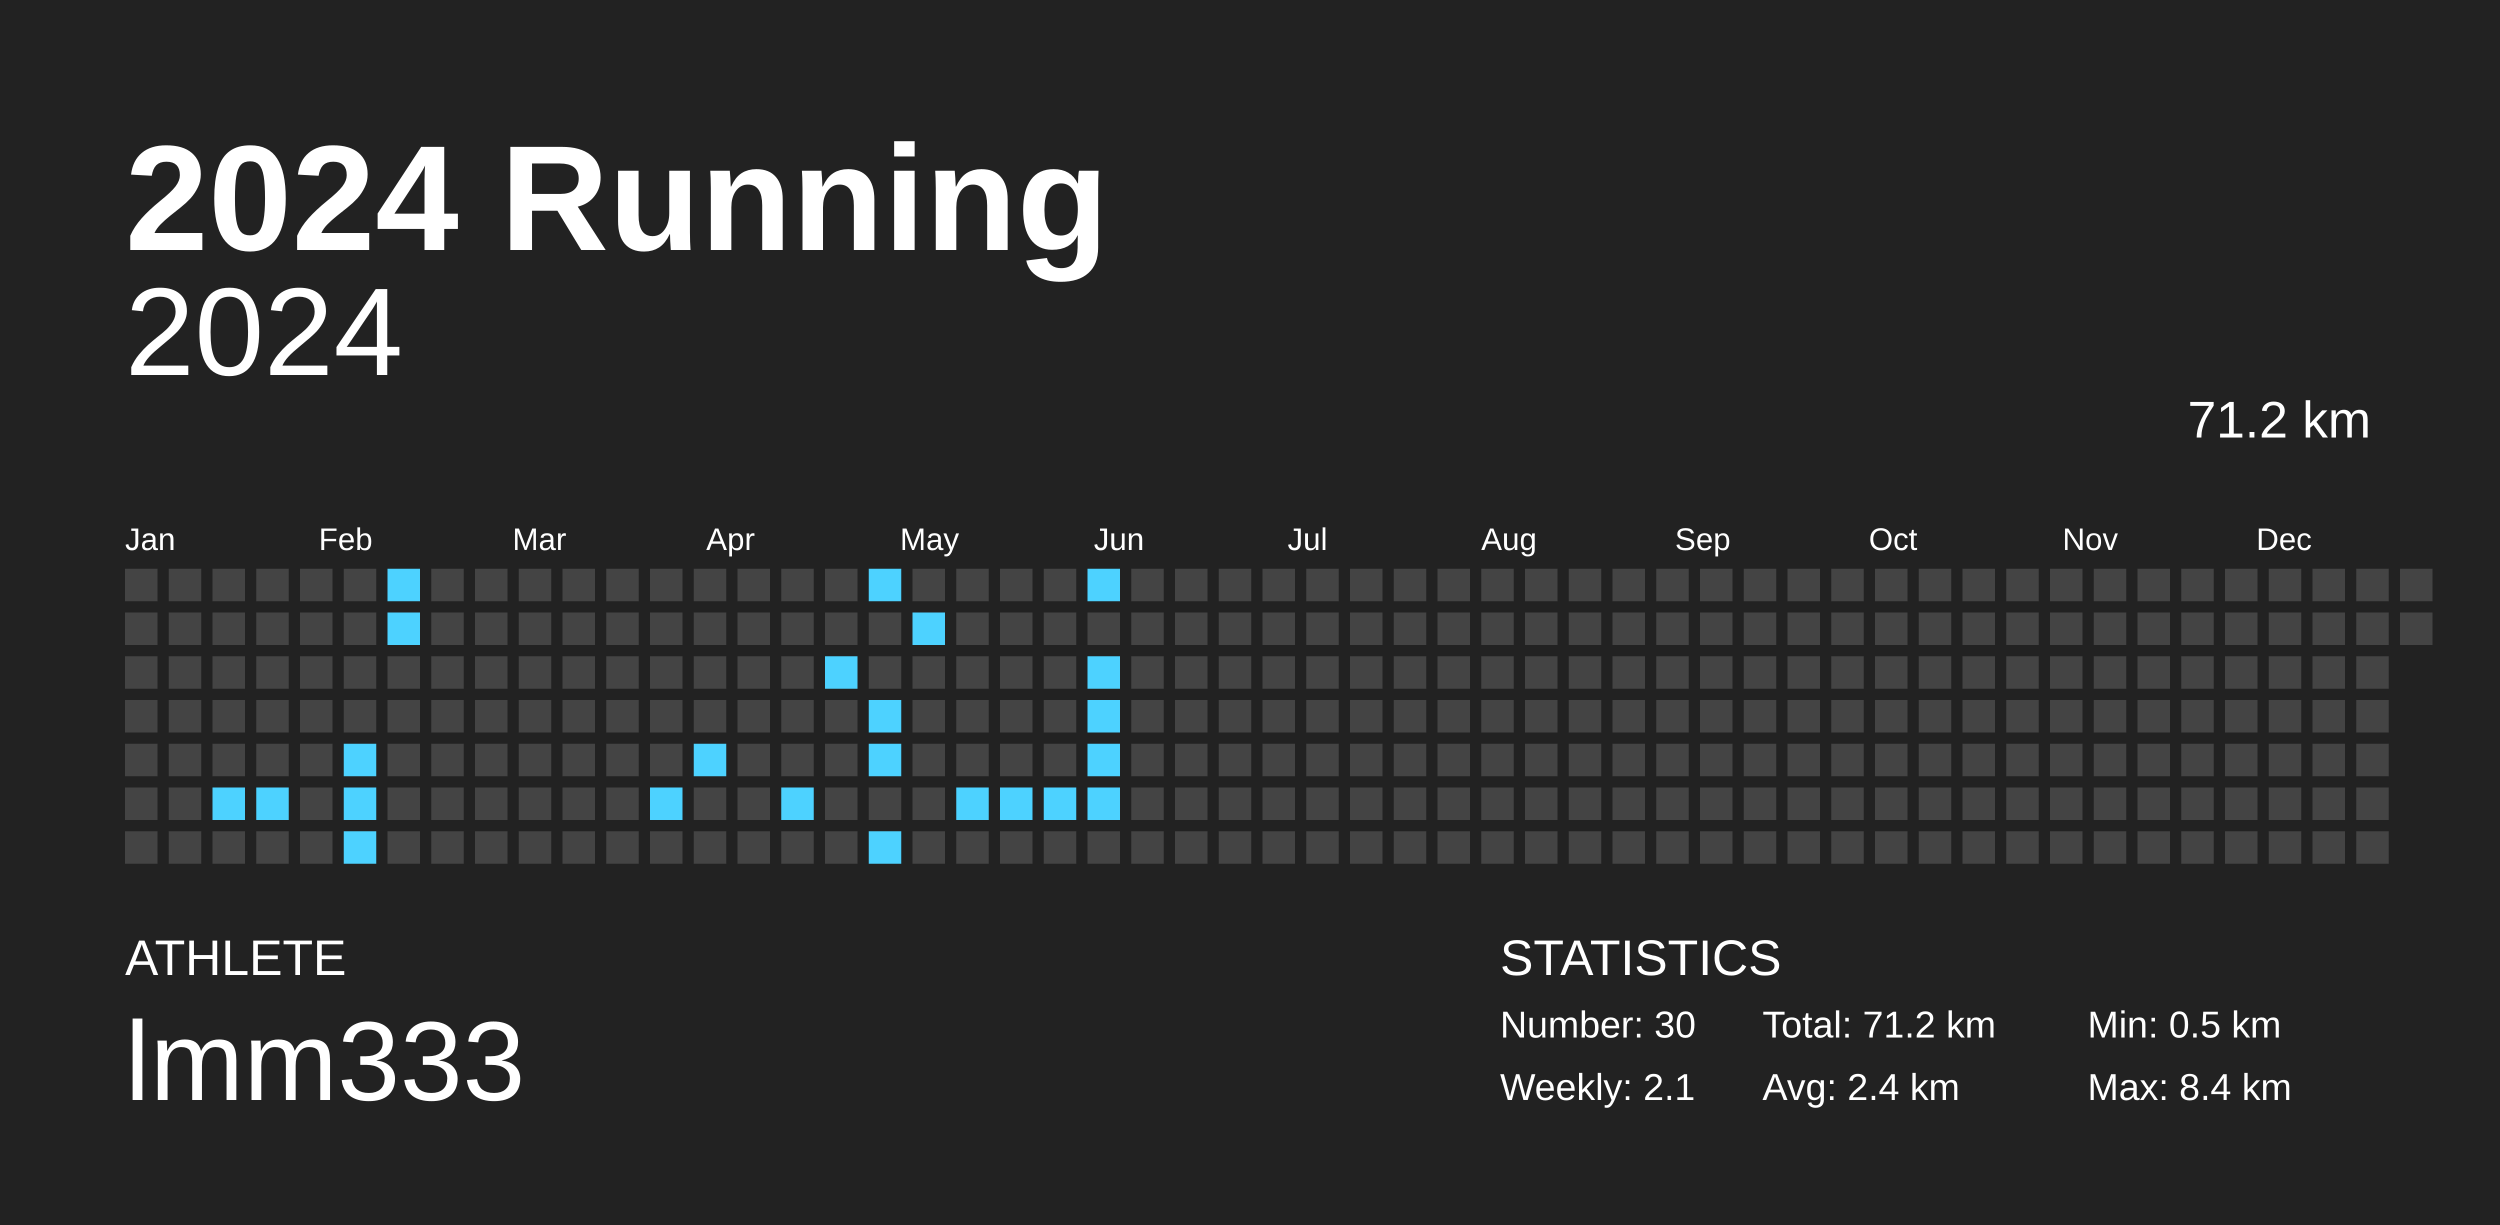
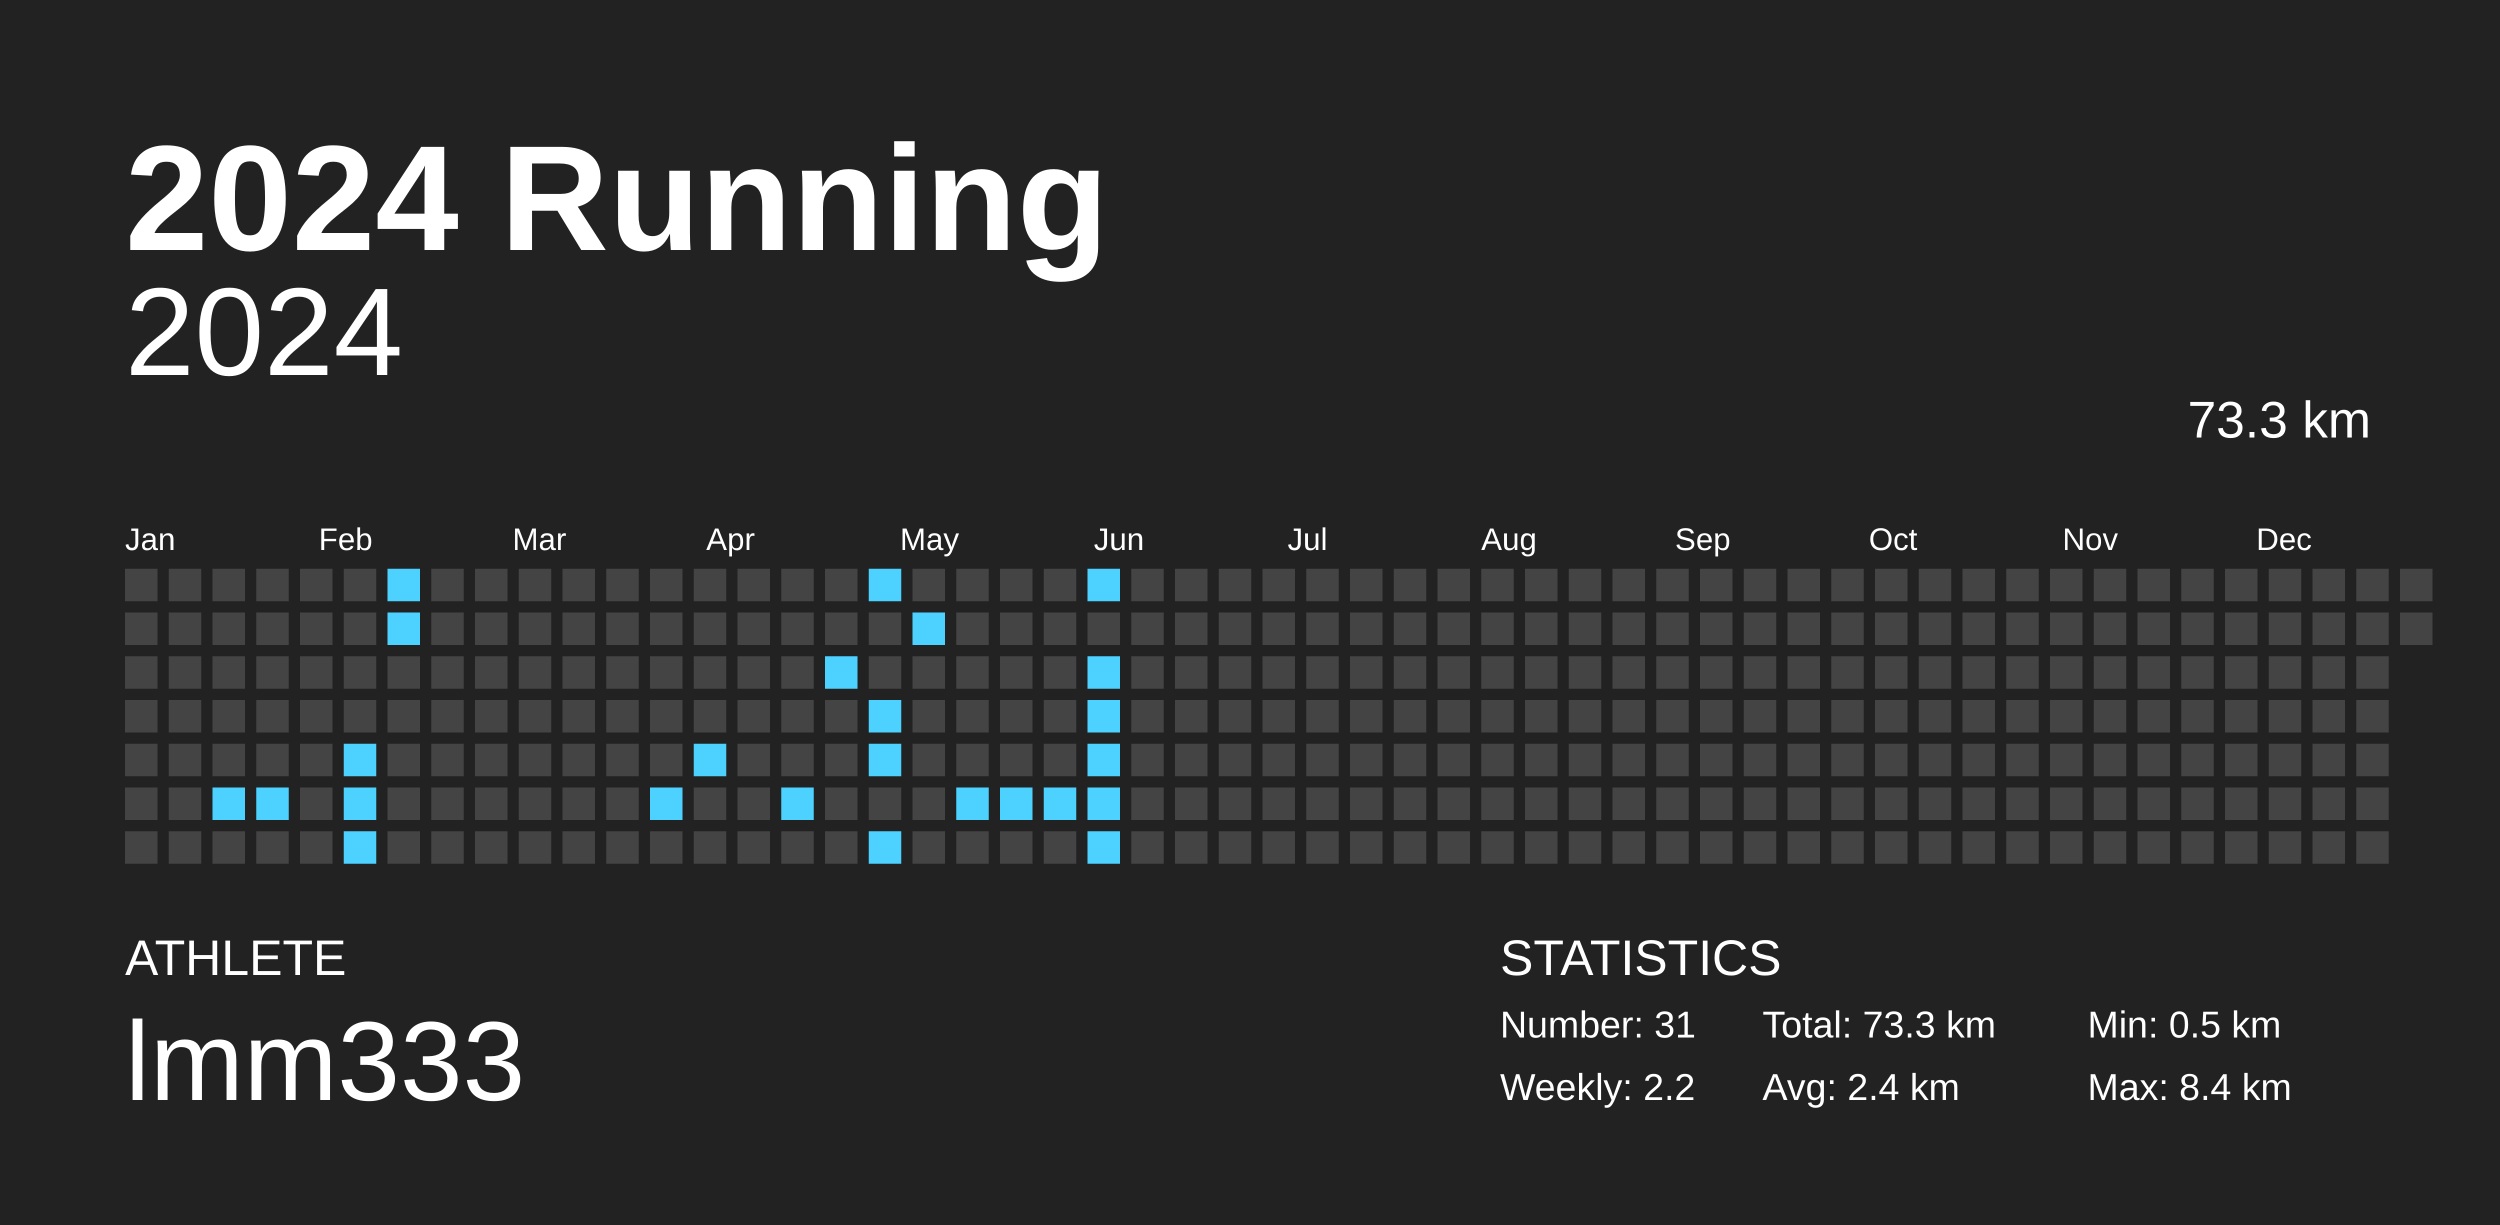
<svg xmlns="http://www.w3.org/2000/svg" baseProfile="full" height="98mm" version="1.1" viewBox="0,0,200,98" width="200mm">
  <defs />
  <rect fill="#222222" height="98" width="200" x="0" y="0" />
  <text fill="#FFFFFF" style="font-size:12px; font-family:Arial; font-weight:bold;" x="10" y="20">2024 Running</text>
  <text fill="#FFFFFF" style="font-size:4px; font-family:Arial" x="10" y="78">ATHLETE</text>
  <text fill="#FFFFFF" style="font-size:9px; font-family:Arial" x="10" y="88">lmm333</text>
  <text fill="#FFFFFF" style="font-size:4px; font-family:Arial" x="120" y="78">STATISTICS</text>
-   <text fill="#FFFFFF" style="font-size:3px; font-family:Arial" x="120" y="83">Number: 30</text>
-   <text fill="#FFFFFF" style="font-size:3px; font-family:Arial" x="120" y="88">Weekly: 2.1</text>
-   <text fill="#FFFFFF" style="font-size:3px; font-family:Arial" x="141" y="83">Total: 71.2 km</text>
+   <text fill="#FFFFFF" style="font-size:3px; font-family:Arial" x="120" y="83">Number: 31</text>
+   <text fill="#FFFFFF" style="font-size:3px; font-family:Arial" x="120" y="88">Weekly: 2.2</text>
+   <text fill="#FFFFFF" style="font-size:3px; font-family:Arial" x="141" y="83">Total: 73.3 km</text>
  <text fill="#FFFFFF" style="font-size:3px; font-family:Arial" x="141" y="88">Avg: 2.4 km</text>
  <text fill="#FFFFFF" style="font-size:3px; font-family:Arial" x="167" y="83">Min: 0.5 km</text>
  <text fill="#FFFFFF" style="font-size:3px; font-family:Arial" x="167" y="88">Max: 8.4 km</text>
  <text alignment-baseline="hanging" fill="#FFFFFF" style="font-size:10.0px; font-family:Arial;" x="10" y="30">2024</text>
-   <text alignment-baseline="hanging" fill="#FFFFFF" style="font-size:4.125px; font-family:Arial;" x="175" y="35">71.2 km</text>
+   <text alignment-baseline="hanging" fill="#FFFFFF" style="font-size:4.125px; font-family:Arial;" x="175" y="35">73.3 km</text>
  <text fill="#FFFFFF" style="font-size:2.5px; font-family:Arial" x="10.0" y="44">Jan</text>
  <text fill="#FFFFFF" style="font-size:2.5px; font-family:Arial" x="25.5" y="44">Feb</text>
  <text fill="#FFFFFF" style="font-size:2.5px; font-family:Arial" x="41.0" y="44">Mar</text>
  <text fill="#FFFFFF" style="font-size:2.5px; font-family:Arial" x="56.5" y="44">Apr</text>
  <text fill="#FFFFFF" style="font-size:2.5px; font-family:Arial" x="72.0" y="44">May</text>
  <text fill="#FFFFFF" style="font-size:2.5px; font-family:Arial" x="87.5" y="44">Jun</text>
  <text fill="#FFFFFF" style="font-size:2.5px; font-family:Arial" x="103.0" y="44">Jul</text>
  <text fill="#FFFFFF" style="font-size:2.5px; font-family:Arial" x="118.5" y="44">Aug</text>
  <text fill="#FFFFFF" style="font-size:2.5px; font-family:Arial" x="134.0" y="44">Sep</text>
  <text fill="#FFFFFF" style="font-size:2.5px; font-family:Arial" x="149.5" y="44">Oct</text>
  <text fill="#FFFFFF" style="font-size:2.5px; font-family:Arial" x="165.0" y="44">Nov</text>
  <text fill="#FFFFFF" style="font-size:2.5px; font-family:Arial" x="180.5" y="44">Dec</text>
  <rect fill="#444444" height="2.6" width="2.6" x="10.0" y="45.5" />
  <rect fill="#444444" height="2.6" width="2.6" x="10.0" y="49.0" />
  <rect fill="#444444" height="2.6" width="2.6" x="10.0" y="52.5" />
  <rect fill="#444444" height="2.6" width="2.6" x="10.0" y="56.0" />
  <rect fill="#444444" height="2.6" width="2.6" x="10.0" y="59.5" />
  <rect fill="#444444" height="2.6" width="2.6" x="10.0" y="63.0" />
  <rect fill="#444444" height="2.6" width="2.6" x="10.0" y="66.5" />
  <rect fill="#444444" height="2.6" width="2.6" x="13.5" y="45.5" />
  <rect fill="#444444" height="2.6" width="2.6" x="13.5" y="49.0" />
  <rect fill="#444444" height="2.6" width="2.6" x="13.5" y="52.5" />
  <rect fill="#444444" height="2.6" width="2.6" x="13.5" y="56.0" />
  <rect fill="#444444" height="2.6" width="2.6" x="13.5" y="59.5" />
  <rect fill="#444444" height="2.6" width="2.6" x="13.5" y="63.0" />
  <rect fill="#444444" height="2.6" width="2.6" x="13.5" y="66.5" />
  <rect fill="#444444" height="2.6" width="2.6" x="17.0" y="45.5" />
  <rect fill="#444444" height="2.6" width="2.6" x="17.0" y="49.0" />
  <rect fill="#444444" height="2.6" width="2.6" x="17.0" y="52.5" />
  <rect fill="#444444" height="2.6" width="2.6" x="17.0" y="56.0" />
  <rect fill="#444444" height="2.6" width="2.6" x="17.0" y="59.5" />
  <rect fill="#4dd2ff" height="2.6" width="2.6" x="17.0" y="63.0" />
  <rect fill="#444444" height="2.6" width="2.6" x="17.0" y="66.5" />
  <rect fill="#444444" height="2.6" width="2.6" x="20.5" y="45.5" />
  <rect fill="#444444" height="2.6" width="2.6" x="20.5" y="49.0" />
  <rect fill="#444444" height="2.6" width="2.6" x="20.5" y="52.5" />
  <rect fill="#444444" height="2.6" width="2.6" x="20.5" y="56.0" />
  <rect fill="#444444" height="2.6" width="2.6" x="20.5" y="59.5" />
  <rect fill="#4dd2ff" height="2.6" width="2.6" x="20.5" y="63.0" />
  <rect fill="#444444" height="2.6" width="2.6" x="20.5" y="66.5" />
  <rect fill="#444444" height="2.6" width="2.6" x="24.0" y="45.5" />
  <rect fill="#444444" height="2.6" width="2.6" x="24.0" y="49.0" />
  <rect fill="#444444" height="2.6" width="2.6" x="24.0" y="52.5" />
  <rect fill="#444444" height="2.6" width="2.6" x="24.0" y="56.0" />
  <rect fill="#444444" height="2.6" width="2.6" x="24.0" y="59.5" />
  <rect fill="#444444" height="2.6" width="2.6" x="24.0" y="63.0" />
  <rect fill="#444444" height="2.6" width="2.6" x="24.0" y="66.5" />
  <rect fill="#444444" height="2.6" width="2.6" x="27.5" y="45.5" />
  <rect fill="#444444" height="2.6" width="2.6" x="27.5" y="49.0" />
  <rect fill="#444444" height="2.6" width="2.6" x="27.5" y="52.5" />
  <rect fill="#444444" height="2.6" width="2.6" x="27.5" y="56.0" />
  <rect fill="#4dd2ff" height="2.6" width="2.6" x="27.5" y="59.5" />
  <rect fill="#4dd2ff" height="2.6" width="2.6" x="27.5" y="63.0" />
  <rect fill="#4dd2ff" height="2.6" width="2.6" x="27.5" y="66.5" />
  <rect fill="#4dd2ff" height="2.6" width="2.6" x="31.0" y="45.5" />
  <rect fill="#4dd2ff" height="2.6" width="2.6" x="31.0" y="49.0" />
  <rect fill="#444444" height="2.6" width="2.6" x="31.0" y="52.5" />
  <rect fill="#444444" height="2.6" width="2.6" x="31.0" y="56.0" />
  <rect fill="#444444" height="2.6" width="2.6" x="31.0" y="59.5" />
  <rect fill="#444444" height="2.6" width="2.6" x="31.0" y="63.0" />
  <rect fill="#444444" height="2.6" width="2.6" x="31.0" y="66.5" />
  <rect fill="#444444" height="2.6" width="2.6" x="34.5" y="45.5" />
  <rect fill="#444444" height="2.6" width="2.6" x="34.5" y="49.0" />
  <rect fill="#444444" height="2.6" width="2.6" x="34.5" y="52.5" />
  <rect fill="#444444" height="2.6" width="2.6" x="34.5" y="56.0" />
  <rect fill="#444444" height="2.6" width="2.6" x="34.5" y="59.5" />
  <rect fill="#444444" height="2.6" width="2.6" x="34.5" y="63.0" />
  <rect fill="#444444" height="2.6" width="2.6" x="34.5" y="66.5" />
  <rect fill="#444444" height="2.6" width="2.6" x="38.0" y="45.5" />
  <rect fill="#444444" height="2.6" width="2.6" x="38.0" y="49.0" />
  <rect fill="#444444" height="2.6" width="2.6" x="38.0" y="52.5" />
  <rect fill="#444444" height="2.6" width="2.6" x="38.0" y="56.0" />
  <rect fill="#444444" height="2.6" width="2.6" x="38.0" y="59.5" />
  <rect fill="#444444" height="2.6" width="2.6" x="38.0" y="63.0" />
  <rect fill="#444444" height="2.6" width="2.6" x="38.0" y="66.5" />
  <rect fill="#444444" height="2.6" width="2.6" x="41.5" y="45.5" />
  <rect fill="#444444" height="2.6" width="2.6" x="41.5" y="49.0" />
  <rect fill="#444444" height="2.6" width="2.6" x="41.5" y="52.5" />
  <rect fill="#444444" height="2.6" width="2.6" x="41.5" y="56.0" />
  <rect fill="#444444" height="2.6" width="2.6" x="41.5" y="59.5" />
  <rect fill="#444444" height="2.6" width="2.6" x="41.5" y="63.0" />
  <rect fill="#444444" height="2.6" width="2.6" x="41.5" y="66.5" />
  <rect fill="#444444" height="2.6" width="2.6" x="45.0" y="45.5" />
  <rect fill="#444444" height="2.6" width="2.6" x="45.0" y="49.0" />
  <rect fill="#444444" height="2.6" width="2.6" x="45.0" y="52.5" />
  <rect fill="#444444" height="2.6" width="2.6" x="45.0" y="56.0" />
  <rect fill="#444444" height="2.6" width="2.6" x="45.0" y="59.5" />
  <rect fill="#444444" height="2.6" width="2.6" x="45.0" y="63.0" />
  <rect fill="#444444" height="2.6" width="2.6" x="45.0" y="66.5" />
  <rect fill="#444444" height="2.6" width="2.6" x="48.5" y="45.5" />
  <rect fill="#444444" height="2.6" width="2.6" x="48.5" y="49.0" />
  <rect fill="#444444" height="2.6" width="2.6" x="48.5" y="52.5" />
  <rect fill="#444444" height="2.6" width="2.6" x="48.5" y="56.0" />
  <rect fill="#444444" height="2.6" width="2.6" x="48.5" y="59.5" />
  <rect fill="#444444" height="2.6" width="2.6" x="48.5" y="63.0" />
  <rect fill="#444444" height="2.6" width="2.6" x="48.5" y="66.5" />
  <rect fill="#444444" height="2.6" width="2.6" x="52.0" y="45.5" />
  <rect fill="#444444" height="2.6" width="2.6" x="52.0" y="49.0" />
  <rect fill="#444444" height="2.6" width="2.6" x="52.0" y="52.5" />
  <rect fill="#444444" height="2.6" width="2.6" x="52.0" y="56.0" />
  <rect fill="#444444" height="2.6" width="2.6" x="52.0" y="59.5" />
  <rect fill="#4dd2ff" height="2.6" width="2.6" x="52.0" y="63.0" />
  <rect fill="#444444" height="2.6" width="2.6" x="52.0" y="66.5" />
  <rect fill="#444444" height="2.6" width="2.6" x="55.5" y="45.5" />
  <rect fill="#444444" height="2.6" width="2.6" x="55.5" y="49.0" />
  <rect fill="#444444" height="2.6" width="2.6" x="55.5" y="52.5" />
  <rect fill="#444444" height="2.6" width="2.6" x="55.5" y="56.0" />
  <rect fill="#4dd2ff" height="2.6" width="2.6" x="55.5" y="59.5" />
  <rect fill="#444444" height="2.6" width="2.6" x="55.5" y="63.0" />
  <rect fill="#444444" height="2.6" width="2.6" x="55.5" y="66.5" />
  <rect fill="#444444" height="2.6" width="2.6" x="59.0" y="45.5" />
  <rect fill="#444444" height="2.6" width="2.6" x="59.0" y="49.0" />
  <rect fill="#444444" height="2.6" width="2.6" x="59.0" y="52.5" />
  <rect fill="#444444" height="2.6" width="2.6" x="59.0" y="56.0" />
  <rect fill="#444444" height="2.6" width="2.6" x="59.0" y="59.5" />
  <rect fill="#444444" height="2.6" width="2.6" x="59.0" y="63.0" />
  <rect fill="#444444" height="2.6" width="2.6" x="59.0" y="66.5" />
  <rect fill="#444444" height="2.6" width="2.6" x="62.5" y="45.5" />
  <rect fill="#444444" height="2.6" width="2.6" x="62.5" y="49.0" />
  <rect fill="#444444" height="2.6" width="2.6" x="62.5" y="52.5" />
  <rect fill="#444444" height="2.6" width="2.6" x="62.5" y="56.0" />
  <rect fill="#444444" height="2.6" width="2.6" x="62.5" y="59.5" />
  <rect fill="#4dd2ff" height="2.6" width="2.6" x="62.5" y="63.0" />
  <rect fill="#444444" height="2.6" width="2.6" x="62.5" y="66.5" />
  <rect fill="#444444" height="2.6" width="2.6" x="66.0" y="45.5" />
  <rect fill="#444444" height="2.6" width="2.6" x="66.0" y="49.0" />
  <rect fill="#4dd2ff" height="2.6" width="2.6" x="66.0" y="52.5" />
  <rect fill="#444444" height="2.6" width="2.6" x="66.0" y="56.0" />
  <rect fill="#444444" height="2.6" width="2.6" x="66.0" y="59.5" />
  <rect fill="#444444" height="2.6" width="2.6" x="66.0" y="63.0" />
  <rect fill="#444444" height="2.6" width="2.6" x="66.0" y="66.5" />
  <rect fill="#4dd2ff" height="2.6" width="2.6" x="69.5" y="45.5" />
  <rect fill="#444444" height="2.6" width="2.6" x="69.5" y="49.0" />
  <rect fill="#444444" height="2.6" width="2.6" x="69.5" y="52.5" />
  <rect fill="#4dd2ff" height="2.6" width="2.6" x="69.5" y="56.0" />
  <rect fill="#4dd2ff" height="2.6" width="2.6" x="69.5" y="59.5" />
  <rect fill="#444444" height="2.6" width="2.6" x="69.5" y="63.0" />
  <rect fill="#4dd2ff" height="2.6" width="2.6" x="69.5" y="66.5" />
  <rect fill="#444444" height="2.6" width="2.6" x="73.0" y="45.5" />
  <rect fill="#4dd2ff" height="2.6" width="2.6" x="73.0" y="49.0" />
  <rect fill="#444444" height="2.6" width="2.6" x="73.0" y="52.5" />
  <rect fill="#444444" height="2.6" width="2.6" x="73.0" y="56.0" />
  <rect fill="#444444" height="2.6" width="2.6" x="73.0" y="59.5" />
  <rect fill="#444444" height="2.6" width="2.6" x="73.0" y="63.0" />
  <rect fill="#444444" height="2.6" width="2.6" x="73.0" y="66.5" />
  <rect fill="#444444" height="2.6" width="2.6" x="76.5" y="45.5" />
  <rect fill="#444444" height="2.6" width="2.6" x="76.5" y="49.0" />
  <rect fill="#444444" height="2.6" width="2.6" x="76.5" y="52.5" />
  <rect fill="#444444" height="2.6" width="2.6" x="76.5" y="56.0" />
  <rect fill="#444444" height="2.6" width="2.6" x="76.5" y="59.5" />
  <rect fill="#4dd2ff" height="2.6" width="2.6" x="76.5" y="63.0" />
  <rect fill="#444444" height="2.6" width="2.6" x="76.5" y="66.5" />
  <rect fill="#444444" height="2.6" width="2.6" x="80.0" y="45.5" />
  <rect fill="#444444" height="2.6" width="2.6" x="80.0" y="49.0" />
  <rect fill="#444444" height="2.6" width="2.6" x="80.0" y="52.5" />
  <rect fill="#444444" height="2.6" width="2.6" x="80.0" y="56.0" />
  <rect fill="#444444" height="2.6" width="2.6" x="80.0" y="59.5" />
  <rect fill="#4dd2ff" height="2.6" width="2.6" x="80.0" y="63.0" />
  <rect fill="#444444" height="2.6" width="2.6" x="80.0" y="66.5" />
  <rect fill="#444444" height="2.6" width="2.6" x="83.5" y="45.5" />
  <rect fill="#444444" height="2.6" width="2.6" x="83.5" y="49.0" />
  <rect fill="#444444" height="2.6" width="2.6" x="83.5" y="52.5" />
  <rect fill="#444444" height="2.6" width="2.6" x="83.5" y="56.0" />
  <rect fill="#444444" height="2.6" width="2.6" x="83.5" y="59.5" />
  <rect fill="#4dd2ff" height="2.6" width="2.6" x="83.5" y="63.0" />
  <rect fill="#444444" height="2.6" width="2.6" x="83.5" y="66.5" />
  <rect fill="#4dd2ff" height="2.6" width="2.6" x="87.0" y="45.5" />
  <rect fill="#444444" height="2.6" width="2.6" x="87.0" y="49.0" />
  <rect fill="#4dd2ff" height="2.6" width="2.6" x="87.0" y="52.5" />
  <rect fill="#4dd2ff" height="2.6" width="2.6" x="87.0" y="56.0" />
  <rect fill="#4dd2ff" height="2.6" width="2.6" x="87.0" y="59.5" />
  <rect fill="#4dd2ff" height="2.6" width="2.6" x="87.0" y="63.0" />
-   <rect fill="#444444" height="2.6" width="2.6" x="87.0" y="66.5" />
+   <rect fill="#4dd2ff" height="2.6" width="2.6" x="87.0" y="66.5" />
  <rect fill="#444444" height="2.6" width="2.6" x="90.5" y="45.5" />
  <rect fill="#444444" height="2.6" width="2.6" x="90.5" y="49.0" />
  <rect fill="#444444" height="2.6" width="2.6" x="90.5" y="52.5" />
  <rect fill="#444444" height="2.6" width="2.6" x="90.5" y="56.0" />
  <rect fill="#444444" height="2.6" width="2.6" x="90.5" y="59.5" />
  <rect fill="#444444" height="2.6" width="2.6" x="90.5" y="63.0" />
  <rect fill="#444444" height="2.6" width="2.6" x="90.5" y="66.5" />
  <rect fill="#444444" height="2.6" width="2.6" x="94.0" y="45.5" />
  <rect fill="#444444" height="2.6" width="2.6" x="94.0" y="49.0" />
  <rect fill="#444444" height="2.6" width="2.6" x="94.0" y="52.5" />
  <rect fill="#444444" height="2.6" width="2.6" x="94.0" y="56.0" />
  <rect fill="#444444" height="2.6" width="2.6" x="94.0" y="59.5" />
  <rect fill="#444444" height="2.6" width="2.6" x="94.0" y="63.0" />
  <rect fill="#444444" height="2.6" width="2.6" x="94.0" y="66.5" />
  <rect fill="#444444" height="2.6" width="2.6" x="97.5" y="45.5" />
  <rect fill="#444444" height="2.6" width="2.6" x="97.5" y="49.0" />
  <rect fill="#444444" height="2.6" width="2.6" x="97.5" y="52.5" />
  <rect fill="#444444" height="2.6" width="2.6" x="97.5" y="56.0" />
  <rect fill="#444444" height="2.6" width="2.6" x="97.5" y="59.5" />
  <rect fill="#444444" height="2.6" width="2.6" x="97.5" y="63.0" />
  <rect fill="#444444" height="2.6" width="2.6" x="97.5" y="66.5" />
  <rect fill="#444444" height="2.6" width="2.6" x="101.0" y="45.5" />
  <rect fill="#444444" height="2.6" width="2.6" x="101.0" y="49.0" />
  <rect fill="#444444" height="2.6" width="2.6" x="101.0" y="52.5" />
  <rect fill="#444444" height="2.6" width="2.6" x="101.0" y="56.0" />
  <rect fill="#444444" height="2.6" width="2.6" x="101.0" y="59.5" />
  <rect fill="#444444" height="2.6" width="2.6" x="101.0" y="63.0" />
  <rect fill="#444444" height="2.6" width="2.6" x="101.0" y="66.5" />
  <rect fill="#444444" height="2.6" width="2.6" x="104.5" y="45.5" />
  <rect fill="#444444" height="2.6" width="2.6" x="104.5" y="49.0" />
  <rect fill="#444444" height="2.6" width="2.6" x="104.5" y="52.5" />
  <rect fill="#444444" height="2.6" width="2.6" x="104.5" y="56.0" />
  <rect fill="#444444" height="2.6" width="2.6" x="104.5" y="59.5" />
  <rect fill="#444444" height="2.6" width="2.6" x="104.5" y="63.0" />
  <rect fill="#444444" height="2.6" width="2.6" x="104.5" y="66.5" />
  <rect fill="#444444" height="2.6" width="2.6" x="108.0" y="45.5" />
  <rect fill="#444444" height="2.6" width="2.6" x="108.0" y="49.0" />
  <rect fill="#444444" height="2.6" width="2.6" x="108.0" y="52.5" />
  <rect fill="#444444" height="2.6" width="2.6" x="108.0" y="56.0" />
  <rect fill="#444444" height="2.6" width="2.6" x="108.0" y="59.5" />
  <rect fill="#444444" height="2.6" width="2.6" x="108.0" y="63.0" />
  <rect fill="#444444" height="2.6" width="2.6" x="108.0" y="66.5" />
  <rect fill="#444444" height="2.6" width="2.6" x="111.5" y="45.5" />
  <rect fill="#444444" height="2.6" width="2.6" x="111.5" y="49.0" />
  <rect fill="#444444" height="2.6" width="2.6" x="111.5" y="52.5" />
  <rect fill="#444444" height="2.6" width="2.6" x="111.5" y="56.0" />
  <rect fill="#444444" height="2.6" width="2.6" x="111.5" y="59.5" />
  <rect fill="#444444" height="2.6" width="2.6" x="111.5" y="63.0" />
  <rect fill="#444444" height="2.6" width="2.6" x="111.5" y="66.5" />
  <rect fill="#444444" height="2.6" width="2.6" x="115.0" y="45.5" />
  <rect fill="#444444" height="2.6" width="2.6" x="115.0" y="49.0" />
  <rect fill="#444444" height="2.6" width="2.6" x="115.0" y="52.5" />
  <rect fill="#444444" height="2.6" width="2.6" x="115.0" y="56.0" />
  <rect fill="#444444" height="2.6" width="2.6" x="115.0" y="59.5" />
  <rect fill="#444444" height="2.6" width="2.6" x="115.0" y="63.0" />
  <rect fill="#444444" height="2.6" width="2.6" x="115.0" y="66.5" />
  <rect fill="#444444" height="2.6" width="2.6" x="118.5" y="45.5" />
  <rect fill="#444444" height="2.6" width="2.6" x="118.5" y="49.0" />
  <rect fill="#444444" height="2.6" width="2.6" x="118.5" y="52.5" />
  <rect fill="#444444" height="2.6" width="2.6" x="118.5" y="56.0" />
  <rect fill="#444444" height="2.6" width="2.6" x="118.5" y="59.5" />
  <rect fill="#444444" height="2.6" width="2.6" x="118.5" y="63.0" />
  <rect fill="#444444" height="2.6" width="2.6" x="118.5" y="66.5" />
  <rect fill="#444444" height="2.6" width="2.6" x="122.0" y="45.5" />
  <rect fill="#444444" height="2.6" width="2.6" x="122.0" y="49.0" />
  <rect fill="#444444" height="2.6" width="2.6" x="122.0" y="52.5" />
  <rect fill="#444444" height="2.6" width="2.6" x="122.0" y="56.0" />
  <rect fill="#444444" height="2.6" width="2.6" x="122.0" y="59.5" />
  <rect fill="#444444" height="2.6" width="2.6" x="122.0" y="63.0" />
  <rect fill="#444444" height="2.6" width="2.6" x="122.0" y="66.5" />
  <rect fill="#444444" height="2.6" width="2.6" x="125.5" y="45.5" />
  <rect fill="#444444" height="2.6" width="2.6" x="125.5" y="49.0" />
  <rect fill="#444444" height="2.6" width="2.6" x="125.5" y="52.5" />
  <rect fill="#444444" height="2.6" width="2.6" x="125.5" y="56.0" />
  <rect fill="#444444" height="2.6" width="2.6" x="125.5" y="59.5" />
  <rect fill="#444444" height="2.6" width="2.6" x="125.5" y="63.0" />
  <rect fill="#444444" height="2.6" width="2.6" x="125.5" y="66.5" />
  <rect fill="#444444" height="2.6" width="2.6" x="129.0" y="45.5" />
  <rect fill="#444444" height="2.6" width="2.6" x="129.0" y="49.0" />
  <rect fill="#444444" height="2.6" width="2.6" x="129.0" y="52.5" />
  <rect fill="#444444" height="2.6" width="2.6" x="129.0" y="56.0" />
  <rect fill="#444444" height="2.6" width="2.6" x="129.0" y="59.5" />
  <rect fill="#444444" height="2.6" width="2.6" x="129.0" y="63.0" />
  <rect fill="#444444" height="2.6" width="2.6" x="129.0" y="66.5" />
  <rect fill="#444444" height="2.6" width="2.6" x="132.5" y="45.5" />
  <rect fill="#444444" height="2.6" width="2.6" x="132.5" y="49.0" />
  <rect fill="#444444" height="2.6" width="2.6" x="132.5" y="52.5" />
  <rect fill="#444444" height="2.6" width="2.6" x="132.5" y="56.0" />
  <rect fill="#444444" height="2.6" width="2.6" x="132.5" y="59.5" />
  <rect fill="#444444" height="2.6" width="2.6" x="132.5" y="63.0" />
  <rect fill="#444444" height="2.6" width="2.6" x="132.5" y="66.5" />
  <rect fill="#444444" height="2.6" width="2.6" x="136.0" y="45.5" />
  <rect fill="#444444" height="2.6" width="2.6" x="136.0" y="49.0" />
  <rect fill="#444444" height="2.6" width="2.6" x="136.0" y="52.5" />
  <rect fill="#444444" height="2.6" width="2.6" x="136.0" y="56.0" />
  <rect fill="#444444" height="2.6" width="2.6" x="136.0" y="59.5" />
  <rect fill="#444444" height="2.6" width="2.6" x="136.0" y="63.0" />
  <rect fill="#444444" height="2.6" width="2.6" x="136.0" y="66.5" />
  <rect fill="#444444" height="2.6" width="2.6" x="139.5" y="45.5" />
  <rect fill="#444444" height="2.6" width="2.6" x="139.5" y="49.0" />
  <rect fill="#444444" height="2.6" width="2.6" x="139.5" y="52.5" />
  <rect fill="#444444" height="2.6" width="2.6" x="139.5" y="56.0" />
  <rect fill="#444444" height="2.6" width="2.6" x="139.5" y="59.5" />
  <rect fill="#444444" height="2.6" width="2.6" x="139.5" y="63.0" />
  <rect fill="#444444" height="2.6" width="2.6" x="139.5" y="66.5" />
  <rect fill="#444444" height="2.6" width="2.6" x="143.0" y="45.5" />
  <rect fill="#444444" height="2.6" width="2.6" x="143.0" y="49.0" />
  <rect fill="#444444" height="2.6" width="2.6" x="143.0" y="52.5" />
  <rect fill="#444444" height="2.6" width="2.6" x="143.0" y="56.0" />
  <rect fill="#444444" height="2.6" width="2.6" x="143.0" y="59.5" />
  <rect fill="#444444" height="2.6" width="2.6" x="143.0" y="63.0" />
  <rect fill="#444444" height="2.6" width="2.6" x="143.0" y="66.5" />
  <rect fill="#444444" height="2.6" width="2.6" x="146.5" y="45.5" />
  <rect fill="#444444" height="2.6" width="2.6" x="146.5" y="49.0" />
  <rect fill="#444444" height="2.6" width="2.6" x="146.5" y="52.5" />
  <rect fill="#444444" height="2.6" width="2.6" x="146.5" y="56.0" />
  <rect fill="#444444" height="2.6" width="2.6" x="146.5" y="59.5" />
  <rect fill="#444444" height="2.6" width="2.6" x="146.5" y="63.0" />
  <rect fill="#444444" height="2.6" width="2.6" x="146.5" y="66.5" />
  <rect fill="#444444" height="2.6" width="2.6" x="150.0" y="45.5" />
  <rect fill="#444444" height="2.6" width="2.6" x="150.0" y="49.0" />
  <rect fill="#444444" height="2.6" width="2.6" x="150.0" y="52.5" />
  <rect fill="#444444" height="2.6" width="2.6" x="150.0" y="56.0" />
  <rect fill="#444444" height="2.6" width="2.6" x="150.0" y="59.5" />
  <rect fill="#444444" height="2.6" width="2.6" x="150.0" y="63.0" />
  <rect fill="#444444" height="2.6" width="2.6" x="150.0" y="66.5" />
  <rect fill="#444444" height="2.6" width="2.6" x="153.5" y="45.5" />
  <rect fill="#444444" height="2.6" width="2.6" x="153.5" y="49.0" />
  <rect fill="#444444" height="2.6" width="2.6" x="153.5" y="52.5" />
  <rect fill="#444444" height="2.6" width="2.6" x="153.5" y="56.0" />
  <rect fill="#444444" height="2.6" width="2.6" x="153.5" y="59.5" />
  <rect fill="#444444" height="2.6" width="2.6" x="153.5" y="63.0" />
  <rect fill="#444444" height="2.6" width="2.6" x="153.5" y="66.5" />
  <rect fill="#444444" height="2.6" width="2.6" x="157.0" y="45.5" />
  <rect fill="#444444" height="2.6" width="2.6" x="157.0" y="49.0" />
  <rect fill="#444444" height="2.6" width="2.6" x="157.0" y="52.5" />
  <rect fill="#444444" height="2.6" width="2.6" x="157.0" y="56.0" />
  <rect fill="#444444" height="2.6" width="2.6" x="157.0" y="59.5" />
  <rect fill="#444444" height="2.6" width="2.6" x="157.0" y="63.0" />
  <rect fill="#444444" height="2.6" width="2.6" x="157.0" y="66.5" />
  <rect fill="#444444" height="2.6" width="2.6" x="160.5" y="45.5" />
  <rect fill="#444444" height="2.6" width="2.6" x="160.5" y="49.0" />
  <rect fill="#444444" height="2.6" width="2.6" x="160.5" y="52.5" />
  <rect fill="#444444" height="2.6" width="2.6" x="160.5" y="56.0" />
  <rect fill="#444444" height="2.6" width="2.6" x="160.5" y="59.5" />
  <rect fill="#444444" height="2.6" width="2.6" x="160.5" y="63.0" />
  <rect fill="#444444" height="2.6" width="2.6" x="160.5" y="66.5" />
  <rect fill="#444444" height="2.6" width="2.6" x="164.0" y="45.5" />
  <rect fill="#444444" height="2.6" width="2.6" x="164.0" y="49.0" />
  <rect fill="#444444" height="2.6" width="2.6" x="164.0" y="52.5" />
  <rect fill="#444444" height="2.6" width="2.6" x="164.0" y="56.0" />
  <rect fill="#444444" height="2.6" width="2.6" x="164.0" y="59.5" />
  <rect fill="#444444" height="2.6" width="2.6" x="164.0" y="63.0" />
  <rect fill="#444444" height="2.6" width="2.6" x="164.0" y="66.5" />
  <rect fill="#444444" height="2.6" width="2.6" x="167.5" y="45.5" />
  <rect fill="#444444" height="2.6" width="2.6" x="167.5" y="49.0" />
  <rect fill="#444444" height="2.6" width="2.6" x="167.5" y="52.5" />
  <rect fill="#444444" height="2.6" width="2.6" x="167.5" y="56.0" />
  <rect fill="#444444" height="2.6" width="2.6" x="167.5" y="59.5" />
  <rect fill="#444444" height="2.6" width="2.6" x="167.5" y="63.0" />
  <rect fill="#444444" height="2.6" width="2.6" x="167.5" y="66.5" />
  <rect fill="#444444" height="2.6" width="2.6" x="171.0" y="45.5" />
  <rect fill="#444444" height="2.6" width="2.6" x="171.0" y="49.0" />
  <rect fill="#444444" height="2.6" width="2.6" x="171.0" y="52.5" />
  <rect fill="#444444" height="2.6" width="2.6" x="171.0" y="56.0" />
  <rect fill="#444444" height="2.6" width="2.6" x="171.0" y="59.5" />
  <rect fill="#444444" height="2.6" width="2.6" x="171.0" y="63.0" />
  <rect fill="#444444" height="2.6" width="2.6" x="171.0" y="66.5" />
  <rect fill="#444444" height="2.6" width="2.6" x="174.5" y="45.5" />
  <rect fill="#444444" height="2.6" width="2.6" x="174.5" y="49.0" />
  <rect fill="#444444" height="2.6" width="2.6" x="174.5" y="52.5" />
  <rect fill="#444444" height="2.6" width="2.6" x="174.5" y="56.0" />
  <rect fill="#444444" height="2.6" width="2.6" x="174.5" y="59.5" />
  <rect fill="#444444" height="2.6" width="2.6" x="174.5" y="63.0" />
  <rect fill="#444444" height="2.6" width="2.6" x="174.5" y="66.5" />
  <rect fill="#444444" height="2.6" width="2.6" x="178.0" y="45.5" />
  <rect fill="#444444" height="2.6" width="2.6" x="178.0" y="49.0" />
  <rect fill="#444444" height="2.6" width="2.6" x="178.0" y="52.5" />
  <rect fill="#444444" height="2.6" width="2.6" x="178.0" y="56.0" />
  <rect fill="#444444" height="2.6" width="2.6" x="178.0" y="59.5" />
  <rect fill="#444444" height="2.6" width="2.6" x="178.0" y="63.0" />
  <rect fill="#444444" height="2.6" width="2.6" x="178.0" y="66.5" />
  <rect fill="#444444" height="2.6" width="2.6" x="181.5" y="45.5" />
  <rect fill="#444444" height="2.6" width="2.6" x="181.5" y="49.0" />
  <rect fill="#444444" height="2.6" width="2.6" x="181.5" y="52.5" />
  <rect fill="#444444" height="2.6" width="2.6" x="181.5" y="56.0" />
  <rect fill="#444444" height="2.6" width="2.6" x="181.5" y="59.5" />
  <rect fill="#444444" height="2.6" width="2.6" x="181.5" y="63.0" />
  <rect fill="#444444" height="2.6" width="2.6" x="181.5" y="66.5" />
  <rect fill="#444444" height="2.6" width="2.6" x="185.0" y="45.5" />
  <rect fill="#444444" height="2.6" width="2.6" x="185.0" y="49.0" />
  <rect fill="#444444" height="2.6" width="2.6" x="185.0" y="52.5" />
  <rect fill="#444444" height="2.6" width="2.6" x="185.0" y="56.0" />
  <rect fill="#444444" height="2.6" width="2.6" x="185.0" y="59.5" />
  <rect fill="#444444" height="2.6" width="2.6" x="185.0" y="63.0" />
  <rect fill="#444444" height="2.6" width="2.6" x="185.0" y="66.5" />
  <rect fill="#444444" height="2.6" width="2.6" x="188.5" y="45.5" />
  <rect fill="#444444" height="2.6" width="2.6" x="188.5" y="49.0" />
  <rect fill="#444444" height="2.6" width="2.6" x="188.5" y="52.5" />
  <rect fill="#444444" height="2.6" width="2.6" x="188.5" y="56.0" />
  <rect fill="#444444" height="2.6" width="2.6" x="188.5" y="59.5" />
  <rect fill="#444444" height="2.6" width="2.6" x="188.5" y="63.0" />
  <rect fill="#444444" height="2.6" width="2.6" x="188.5" y="66.5" />
  <rect fill="#444444" height="2.6" width="2.6" x="192.0" y="45.5" />
  <rect fill="#444444" height="2.6" width="2.6" x="192.0" y="49.0" />
</svg>
